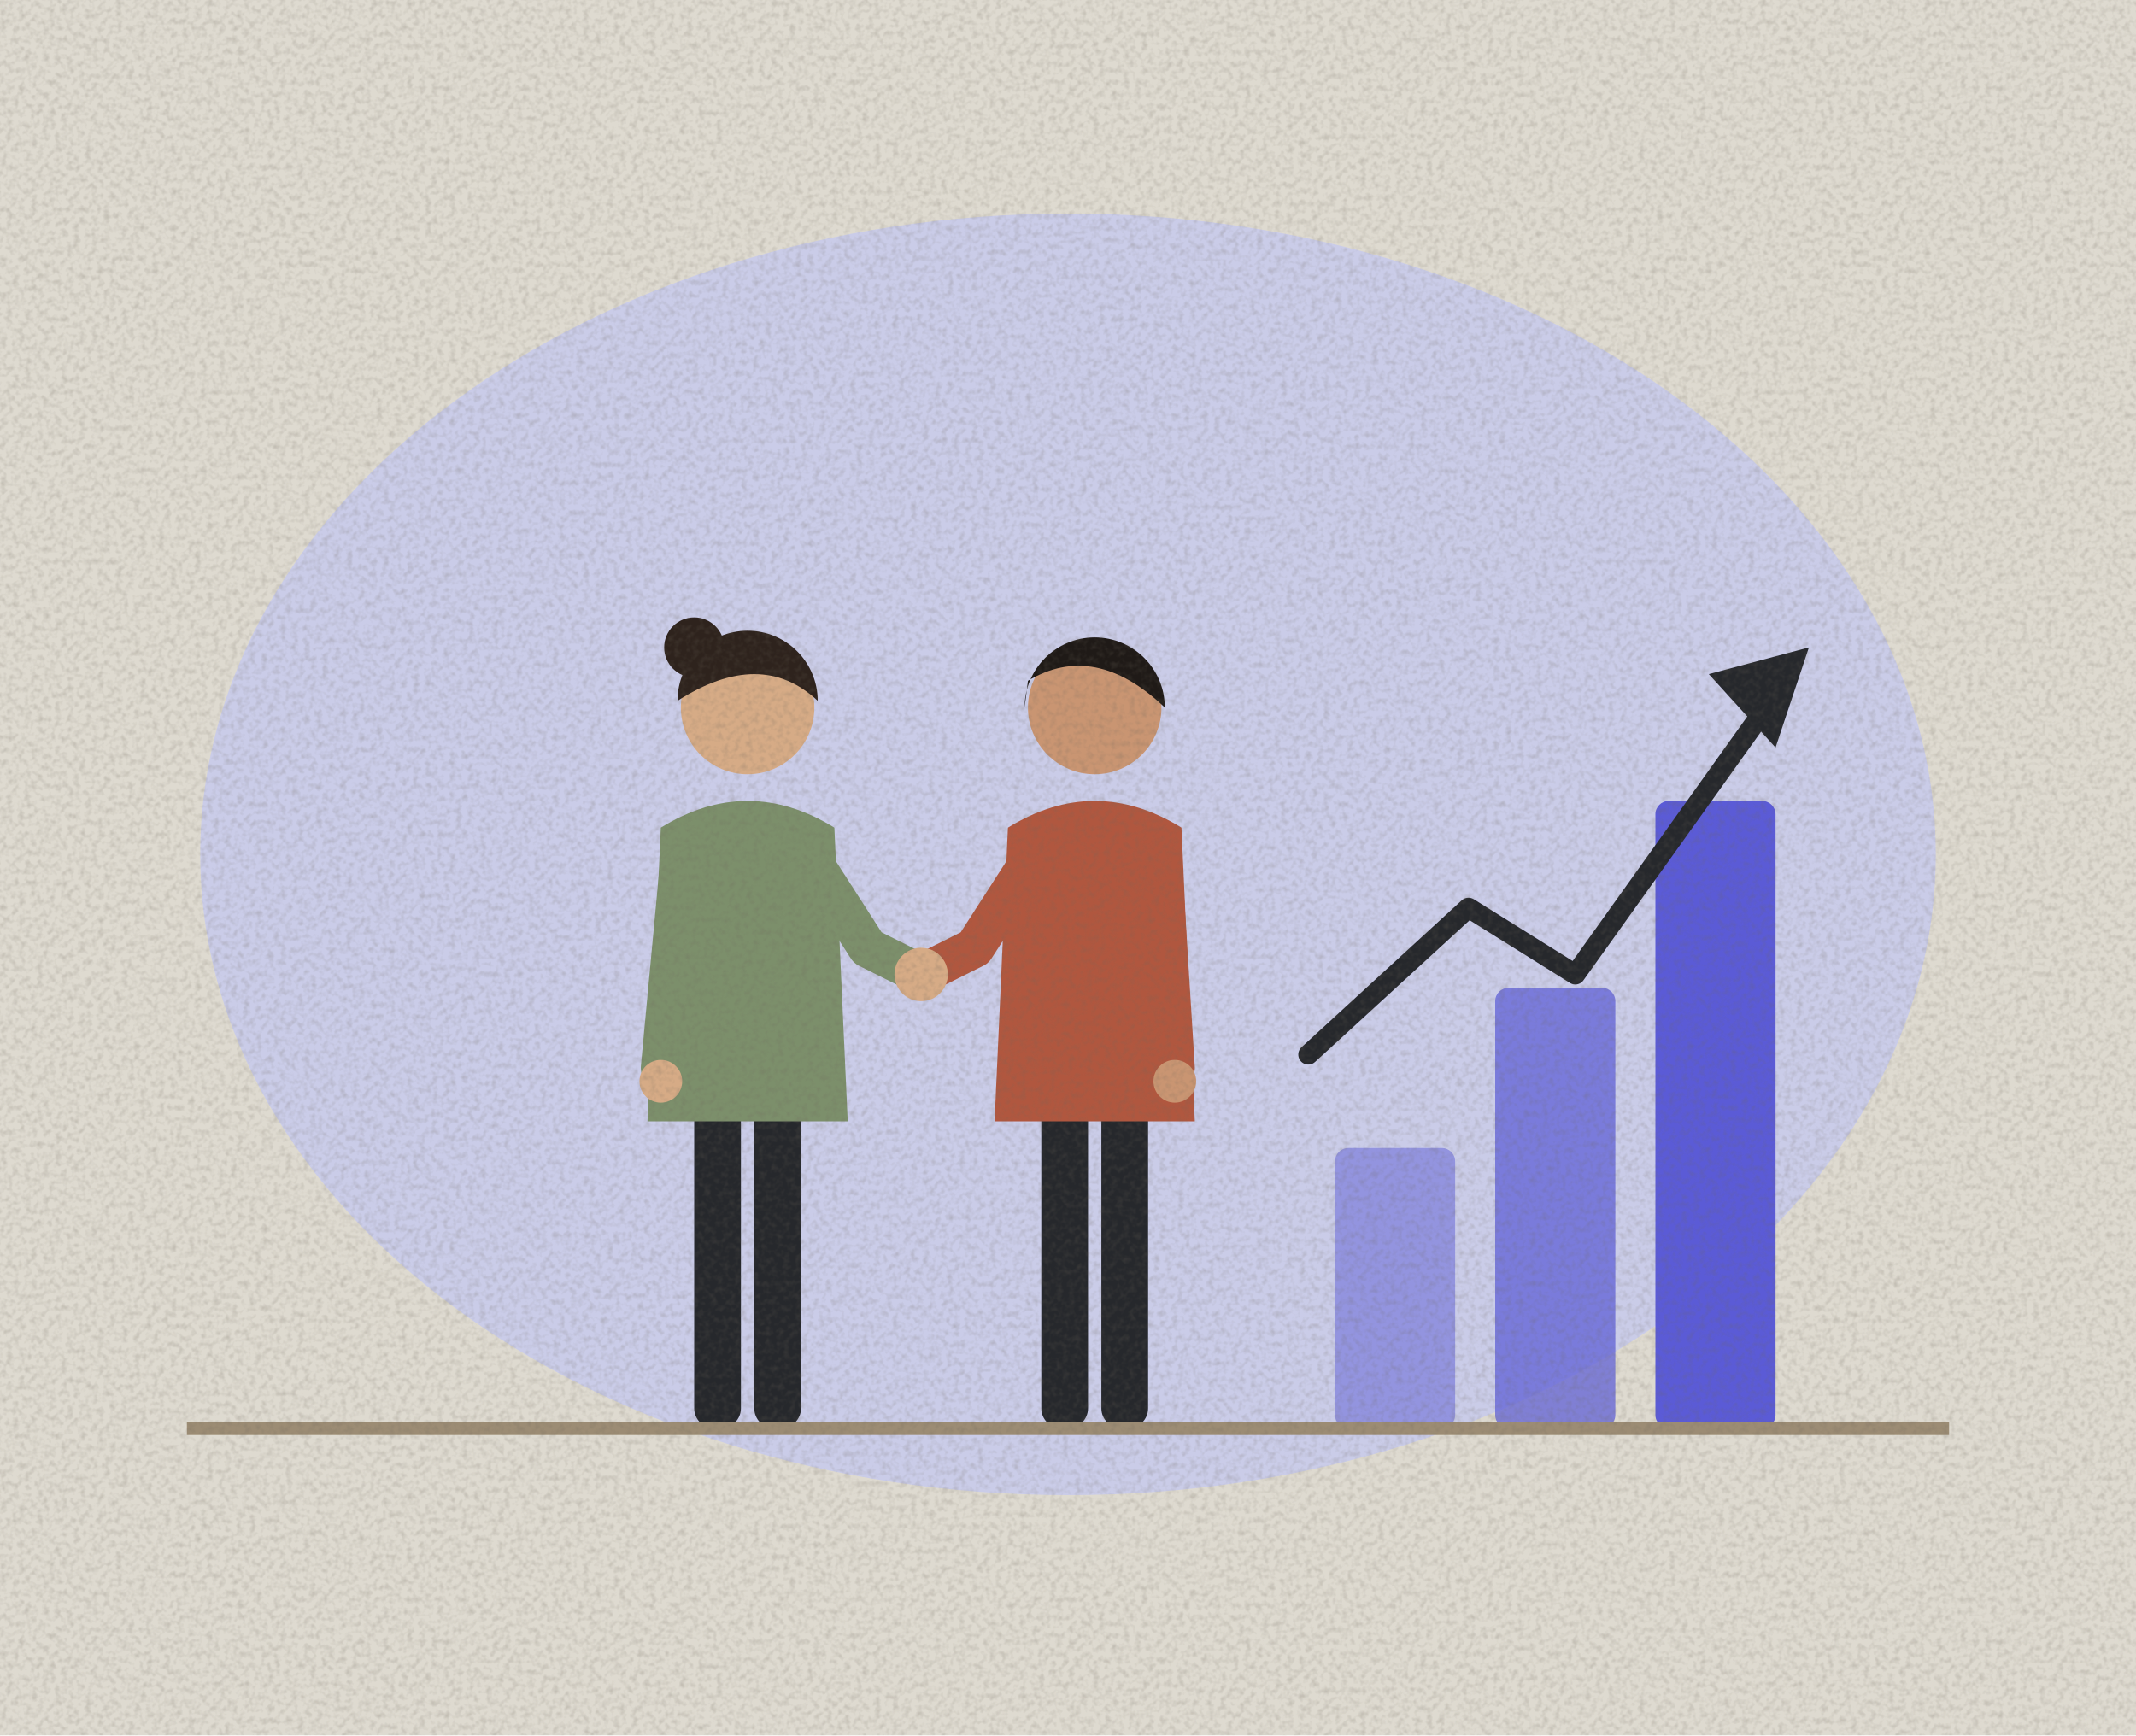
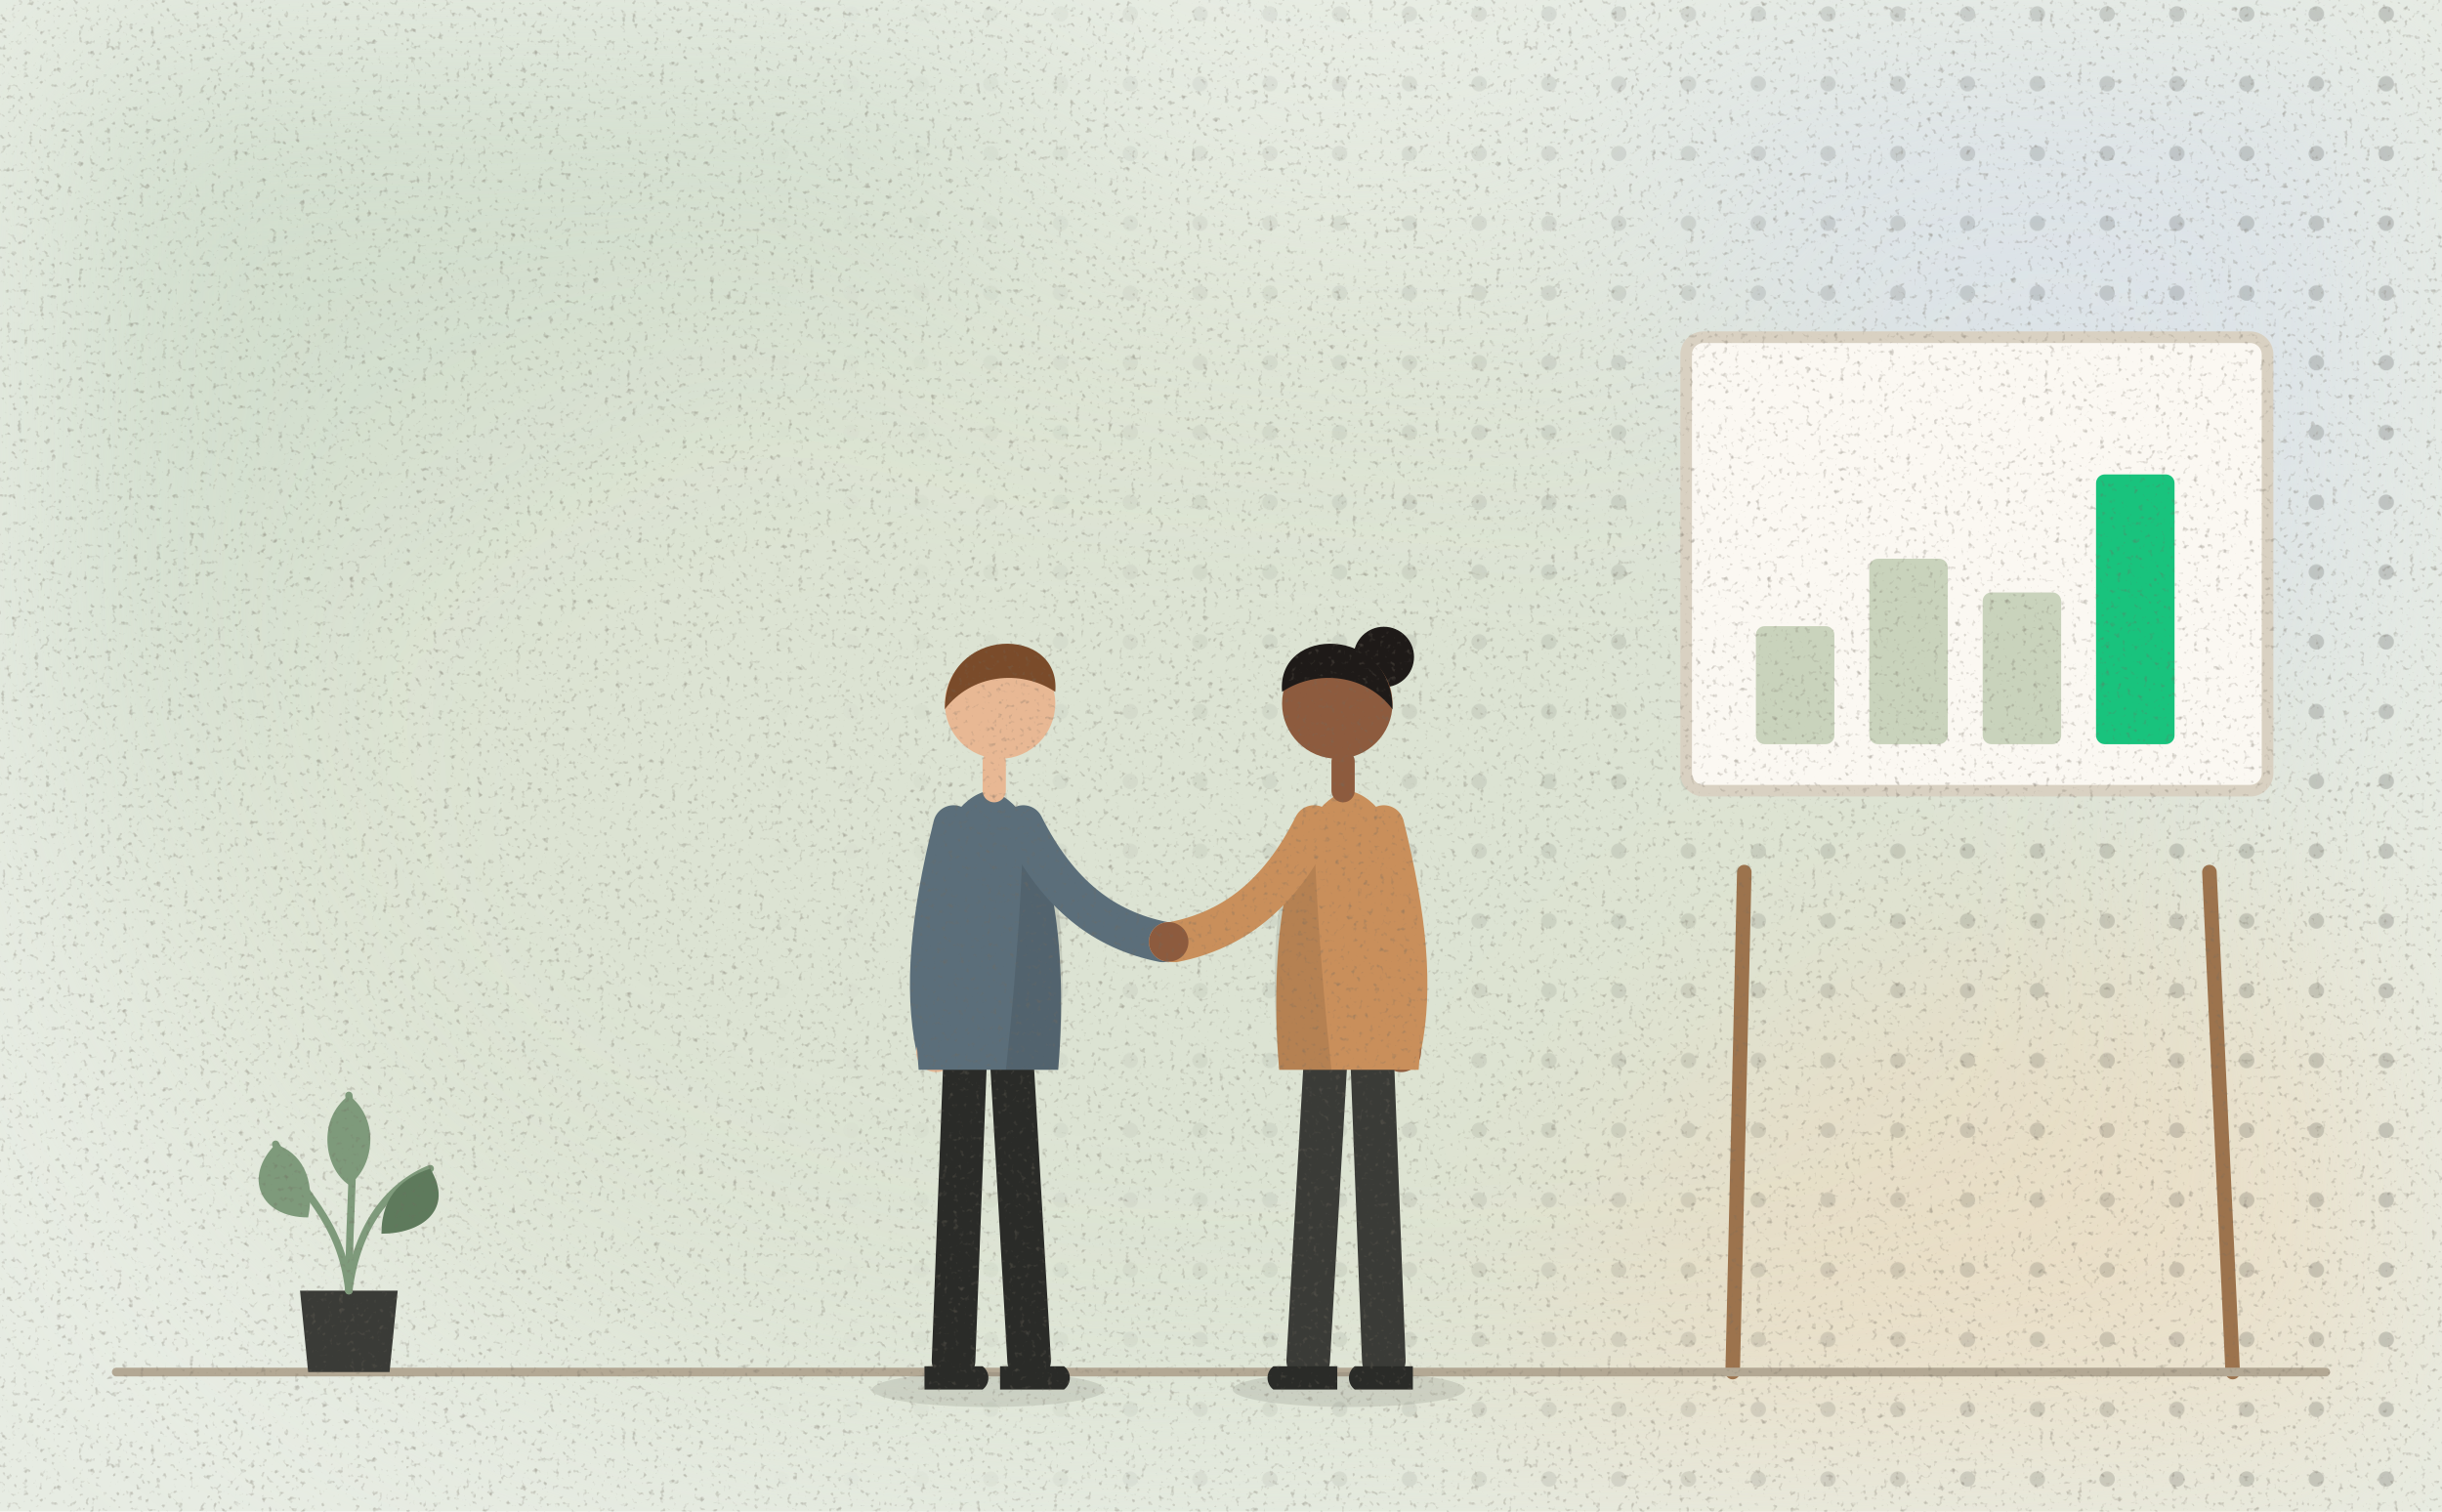
- <svg xmlns="http://www.w3.org/2000/svg" viewBox="0 0 320 260" width="320" height="260" role="img" aria-label="Two people shaking hands next to a growth chart">
-   <style>.g-grow{animation:ggrow 4.5s ease-in-out infinite;transform-box:fill-box;transform-origin:bottom}.g-draw{stroke-dasharray:120;animation:gdraw 6s ease-in-out infinite}@keyframes ggrow{0%,100%{transform:scaleY(.9)}50%{transform:scaleY(1.05)}}@keyframes gdraw{0%{stroke-dashoffset:120}35%,100%{stroke-dashoffset:0}}@media (prefers-reduced-motion:reduce){*{animation:none!important}}</style>
-   <svg x="0" y="0" width="320" height="260" viewBox="0 0 320 260" preserveAspectRatio="xMidYMid slice">
-     <defs data-dc-tpl="5">
-       <filter data-dc-tpl="6" id="art-grain" x="0" y="0" width="100%" height="100%">
-         <feTurbulence data-dc-tpl="7" type="fractalNoise" baseFrequency="1.1" numOctaves="2" stitchTiles="stitch" />
-         <feColorMatrix data-dc-tpl="8" values="0 0 0 0 0.15 0 0 0 0 0.13 0 0 0 0 0.1 0.9 0 0 0 -0.38" />
-       </filter>
-     </defs>
-     <rect data-dc-tpl="9" width="320" height="260" fill="#DEDAD0" />
-     <ellipse data-dc-tpl="10" cx="160" cy="128" rx="130" ry="96" fill="#CACCE8" />
-     <rect data-dc-tpl="11" x="200" y="172" width="18" height="42" rx="2" fill="#5B5BD6" opacity="0.5" class="g-grow" />
-     <rect data-dc-tpl="12" x="224" y="148" width="18" height="66" rx="2" fill="#5B5BD6" opacity="0.72" class="g-grow" style="animation-delay: 0.5s;" />
-     <rect data-dc-tpl="13" x="248" y="120" width="18" height="94" rx="2" fill="#5B5BD6" class="g-grow" style="animation-delay: 1s;" />
-     <polyline data-dc-tpl="14" class="g-draw" points="196,158 220,136 236,146 266,104" fill="none" stroke="#26282C" stroke-width="3" stroke-linecap="round" stroke-linejoin="round" />
-     <polygon data-dc-tpl="15" points="271,97 256,101 266,112" fill="#26282C" />
-     <g data-dc-tpl="16" transform="translate(112 0)">
-       <rect data-dc-tpl="17" x="-8" y="164" width="7" height="50" rx="3" fill="#26282C" />
-       <rect data-dc-tpl="18" x="1" y="164" width="7" height="50" rx="3" fill="#26282C" />
-       <path data-dc-tpl="19" d="M-13 124 Q0 116 13 124 L15 168 L-15 168 Z" fill="#7C8F6B" />
-       <path data-dc-tpl="20" d="M-10 128 L-13 160" stroke="#7C8F6B" stroke-width="6" stroke-linecap="round" />
-       <circle data-dc-tpl="21" cx="-13" cy="162" r="3.2" fill="#D6AB86" />
-       <path data-dc-tpl="22" d="M9 128 L18 142 L26 146" fill="none" stroke="#7C8F6B" stroke-width="6" stroke-linecap="round" stroke-linejoin="round" />
-       <circle data-dc-tpl="23" cx="0" cy="106" r="10" fill="#D6AB86" />
-       <path data-dc-tpl="24" d="M-10.5 105 A10.5 10.5 0 0 1 10.5 105 Q2 97 -10.5 105 Z" fill="#2E231D" />
-       <circle data-dc-tpl="25" cx="-8" cy="97" r="4.5" fill="#2E231D" />
+ <svg xmlns="http://www.w3.org/2000/svg" viewBox="0 0 420 260" width="420" height="260">
+   <defs>
+     <filter id="atmb" x="-50%" y="-50%" width="200%" height="200%">
+       <feGaussianBlur stdDeviation="25.2" />
+     </filter>
+     <pattern id="atmd" width="12" height="12" patternUnits="userSpaceOnUse">
+       <circle cx="2.4" cy="2.4" r="1.33" fill="#2A2B28" />
+     </pattern>
+     <linearGradient id="atmf" x1="0" x2="1" y1="0" y2="0">
+       <stop offset="0.3" stop-color="#FFFFFF" stop-opacity="0" />
+       <stop offset="1" stop-color="#FFFFFF" stop-opacity="1" />
+     </linearGradient>
+     <mask id="atmm">
+       <rect width="420" height="260" fill="url(#atmf)" />
+     </mask>
+     <filter id="edf3" x="0" y="0" width="100%" height="100%">
+       <feTurbulence type="fractalNoise" baseFrequency="1.05" numOctaves="2" seed="21" stitchTiles="stitch" result="n" />
+       <feColorMatrix in="n" type="matrix" values="0 0 0 0 0.16  0 0 0 0 0.14  0 0 0 0 0.11  0 0 0 1.5 -0.92" />
+       <feComposite in2="SourceAlpha" operator="in" />
+     </filter>
+   </defs>
+   <g id="edx3">
+     <rect width="420" height="260" fill="#E7ECE3" />
+     <g filter="url(#atmb)">
+       <circle class="atm-drift" cx="50" cy="21" r="126" fill="#CFDCCB" opacity="0.9" />
+       <ellipse cx="210" cy="150" rx="184" ry="108" fill="#DCE3D3" />
+       <circle class="atm-drift" style="animation-delay: -7s" cx="395" cy="10" r="109" fill="#DCE3E8" />
+       <circle class="atm-drift" style="animation-delay: -12s" cx="361" cy="265" r="101" fill="#EBDCC0" opacity="0.8" />
    </g>
-     <g data-dc-tpl="26" transform="translate(164 0) scale(-1 1)">
-       <rect data-dc-tpl="27" x="-8" y="164" width="7" height="50" rx="3" fill="#26282C" />
-       <rect data-dc-tpl="28" x="1" y="164" width="7" height="50" rx="3" fill="#26282C" />
-       <path data-dc-tpl="29" d="M-13 124 Q0 116 13 124 L15 168 L-15 168 Z" fill="#B0573F" />
-       <path data-dc-tpl="30" d="M-10 128 L-12 160" stroke="#B0573F" stroke-width="6" stroke-linecap="round" />
-       <circle data-dc-tpl="31" cx="-12" cy="162" r="3.2" fill="#C99572" />
-       <path data-dc-tpl="32" d="M9 128 L18 142 L26 146" fill="none" stroke="#B0573F" stroke-width="6" stroke-linecap="round" stroke-linejoin="round" />
-       <circle data-dc-tpl="33" cx="0" cy="106" r="10" fill="#C99572" />
-       <path data-dc-tpl="34" d="M-10.5 106 A10.5 10.5 0 0 1 10.5 106 L10 102 Q0 96 -10.5 106 Z" fill="#1F1A17" />
+     <rect width="420" height="260" fill="url(#atmd)" opacity="0.2" mask="url(#atmm)" />
+     <rect x="290" y="58" width="100" height="78" rx="3" fill="#FBF8F2" stroke="#D9D1C2" stroke-width="2" />
+     <rect x="302.0" y="107.7" width="13.5" height="20.3" rx="1.5" fill="#C9D3BC" />
+     <rect x="321.5" y="96.1" width="13.5" height="31.9" rx="1.5" fill="#C9D3BC" />
+     <rect x="341.0" y="101.9" width="13.5" height="26.1" rx="1.5" fill="#C9D3BC" />
+     <rect x="360.5" y="81.6" width="13.5" height="46.4" rx="1.5" fill="#19C37D" />
+     <path d="M300 150 L298 236 M380 150 L384 236" fill="none" stroke="#9C734D" stroke-width="2.5" stroke-linecap="round" stroke-linejoin="round" />
+     <path d="M20 236 H400" fill="none" stroke="#B3A894" stroke-width="1.5" stroke-linecap="round" stroke-linejoin="round" />
+     <g transform="translate(170 236) scale(1 1)">
+       <ellipse cx="0" cy="3" rx="20" ry="3" fill="rgba(42,43,40,.12)" />
+       <path d="M-6 -94 C -10 -78 -11 -66 -9 -56" fill="none" stroke="#5B6E7A" stroke-width="7" stroke-linecap="round" stroke-linejoin="round" />
+       <circle cx="-9" cy="-55" r="3.4" fill="#E8B894" />
+       <path d="M-4 -54 L-6 -2" fill="none" stroke="#2A2B28" stroke-width="7.5" stroke-linecap="round" stroke-linejoin="round" />
+       <path d="M4 -54 L7 -2" fill="none" stroke="#2A2B28" stroke-width="7.5" stroke-linecap="round" stroke-linejoin="round" />
+       <path d="M-11 -1 h10 a2.5 2.5 0 0 1 0 4 h-10 z" fill="#2A2B28" />
+       <path d="M2 -1 h11 a2.5 2.5 0 0 1 0 4 h-11 z" fill="#2A2B28" />
+       <path d="M-12 -52 C -14 -76 -10 -98 0 -100 C 10 -98 14 -76 12 -52 Z" fill="#5B6E7A" />
+       <path d="M3 -52 C 5 -70 6 -88 6 -96 C 12 -90 14 -74 12 -52 Z" fill="rgba(0,0,0,.10)" />
+       <path d="M1 -100 V-105" fill="none" stroke="#E8B894" stroke-width="4" stroke-linecap="round" stroke-linejoin="round" />
+       <circle cx="2" cy="-115" r="9.5" fill="#E8B894" />
+       <path d="M-7.5 -114 C -7.5 -128.5 12.5 -128.5 11.5 -117 C 5.5 -121 -3 -120 -7.5 -114 Z" fill="#7A4B2A" />
+       <path d="M6 -94 C 12 -82 20 -76 30 -74" fill="none" stroke="#5B6E7A" stroke-width="7" stroke-linecap="round" stroke-linejoin="round" />
+       <circle cx="31" cy="-74" r="3.4" fill="#E8B894" />
    </g>
-     <circle data-dc-tpl="35" cx="138" cy="146" r="4" fill="#D6AB86" />
-     <line data-dc-tpl="36" x1="28" y1="214" x2="292" y2="214" stroke="#9C8C74" stroke-width="2" />
-     <rect data-dc-tpl="37" width="320" height="260" filter="url(#art-grain)" opacity="0.55" />
-   </svg>
+     <g transform="translate(232 236) scale(-1 1)">
+       <ellipse cx="0" cy="3" rx="20" ry="3" fill="rgba(42,43,40,.12)" />
+       <path d="M-6 -94 C -10 -78 -11 -66 -9 -56" fill="none" stroke="#C98F5B" stroke-width="7" stroke-linecap="round" stroke-linejoin="round" />
+       <circle cx="-9" cy="-55" r="3.4" fill="#8D5B3E" />
+       <path d="M-4 -54 L-6 -2" fill="none" stroke="#3A3B37" stroke-width="7.5" stroke-linecap="round" stroke-linejoin="round" />
+       <path d="M4 -54 L7 -2" fill="none" stroke="#3A3B37" stroke-width="7.5" stroke-linecap="round" stroke-linejoin="round" />
+       <path d="M-11 -1 h10 a2.5 2.5 0 0 1 0 4 h-10 z" fill="#2A2B28" />
+       <path d="M2 -1 h11 a2.5 2.5 0 0 1 0 4 h-11 z" fill="#2A2B28" />
+       <path d="M-12 -52 C -14 -76 -10 -98 0 -100 C 10 -98 14 -76 12 -52 Z" fill="#C98F5B" />
+       <path d="M3 -52 C 5 -70 6 -88 6 -96 C 12 -90 14 -74 12 -52 Z" fill="rgba(0,0,0,.10)" />
+       <path d="M1 -100 V-105" fill="none" stroke="#8D5B3E" stroke-width="4" stroke-linecap="round" stroke-linejoin="round" />
+       <circle cx="-6.0" cy="-123.0" r="5.2" fill="#1E1A18" />
+       <circle cx="2" cy="-115" r="9.5" fill="#8D5B3E" />
+       <path d="M-7.5 -114 C -7.5 -128.5 12.5 -128.5 11.5 -117 C 5.5 -121 -3 -120 -7.5 -114 Z" fill="#1E1A18" />
+       <path d="M6 -94 C 12 -82 20 -76 30 -74" fill="none" stroke="#C98F5B" stroke-width="7" stroke-linecap="round" stroke-linejoin="round" />
+       <circle cx="31" cy="-74" r="3.4" fill="#8D5B3E" />
+     </g>
+     <g transform="translate(60 236) scale(0.7 0.7)">
+       <path d="M-10 0 L10 0 L12 -20 L-12 -20 Z" fill="#3A3B37" />
+       <path d="M0 -20 C -2 -38 -12 -44 -18 -56" fill="none" stroke="#7E9A7B" stroke-width="1.8" stroke-linecap="round" stroke-linejoin="round" />
+       <path d="M0 -20 C 2 -36 10 -46 20 -50" fill="none" stroke="#7E9A7B" stroke-width="1.8" stroke-linecap="round" stroke-linejoin="round" />
+       <path d="M0 -20 C 0 -40 2 -54 0 -68" fill="none" stroke="#7E9A7B" stroke-width="1.8" stroke-linecap="round" stroke-linejoin="round" />
+       <path d="M-18 -56 C -26 -48 -22 -38 -10 -38 C -8 -48 -12 -54 -18 -56 Z" fill="#7E9A7B" />
+       <path d="M20 -50 C 26 -40 18 -34 8 -34 C 8 -44 14 -48 20 -50 Z" fill="#5E7A5C" />
+       <path d="M0 -68 C -8 -62 -6 -50 0 -46 C 6 -50 8 -62 0 -68 Z" fill="#7E9A7B" />
+     </g>
+   </g>
+   <use href="#edx3" filter="url(#edf3)" />
</svg>
